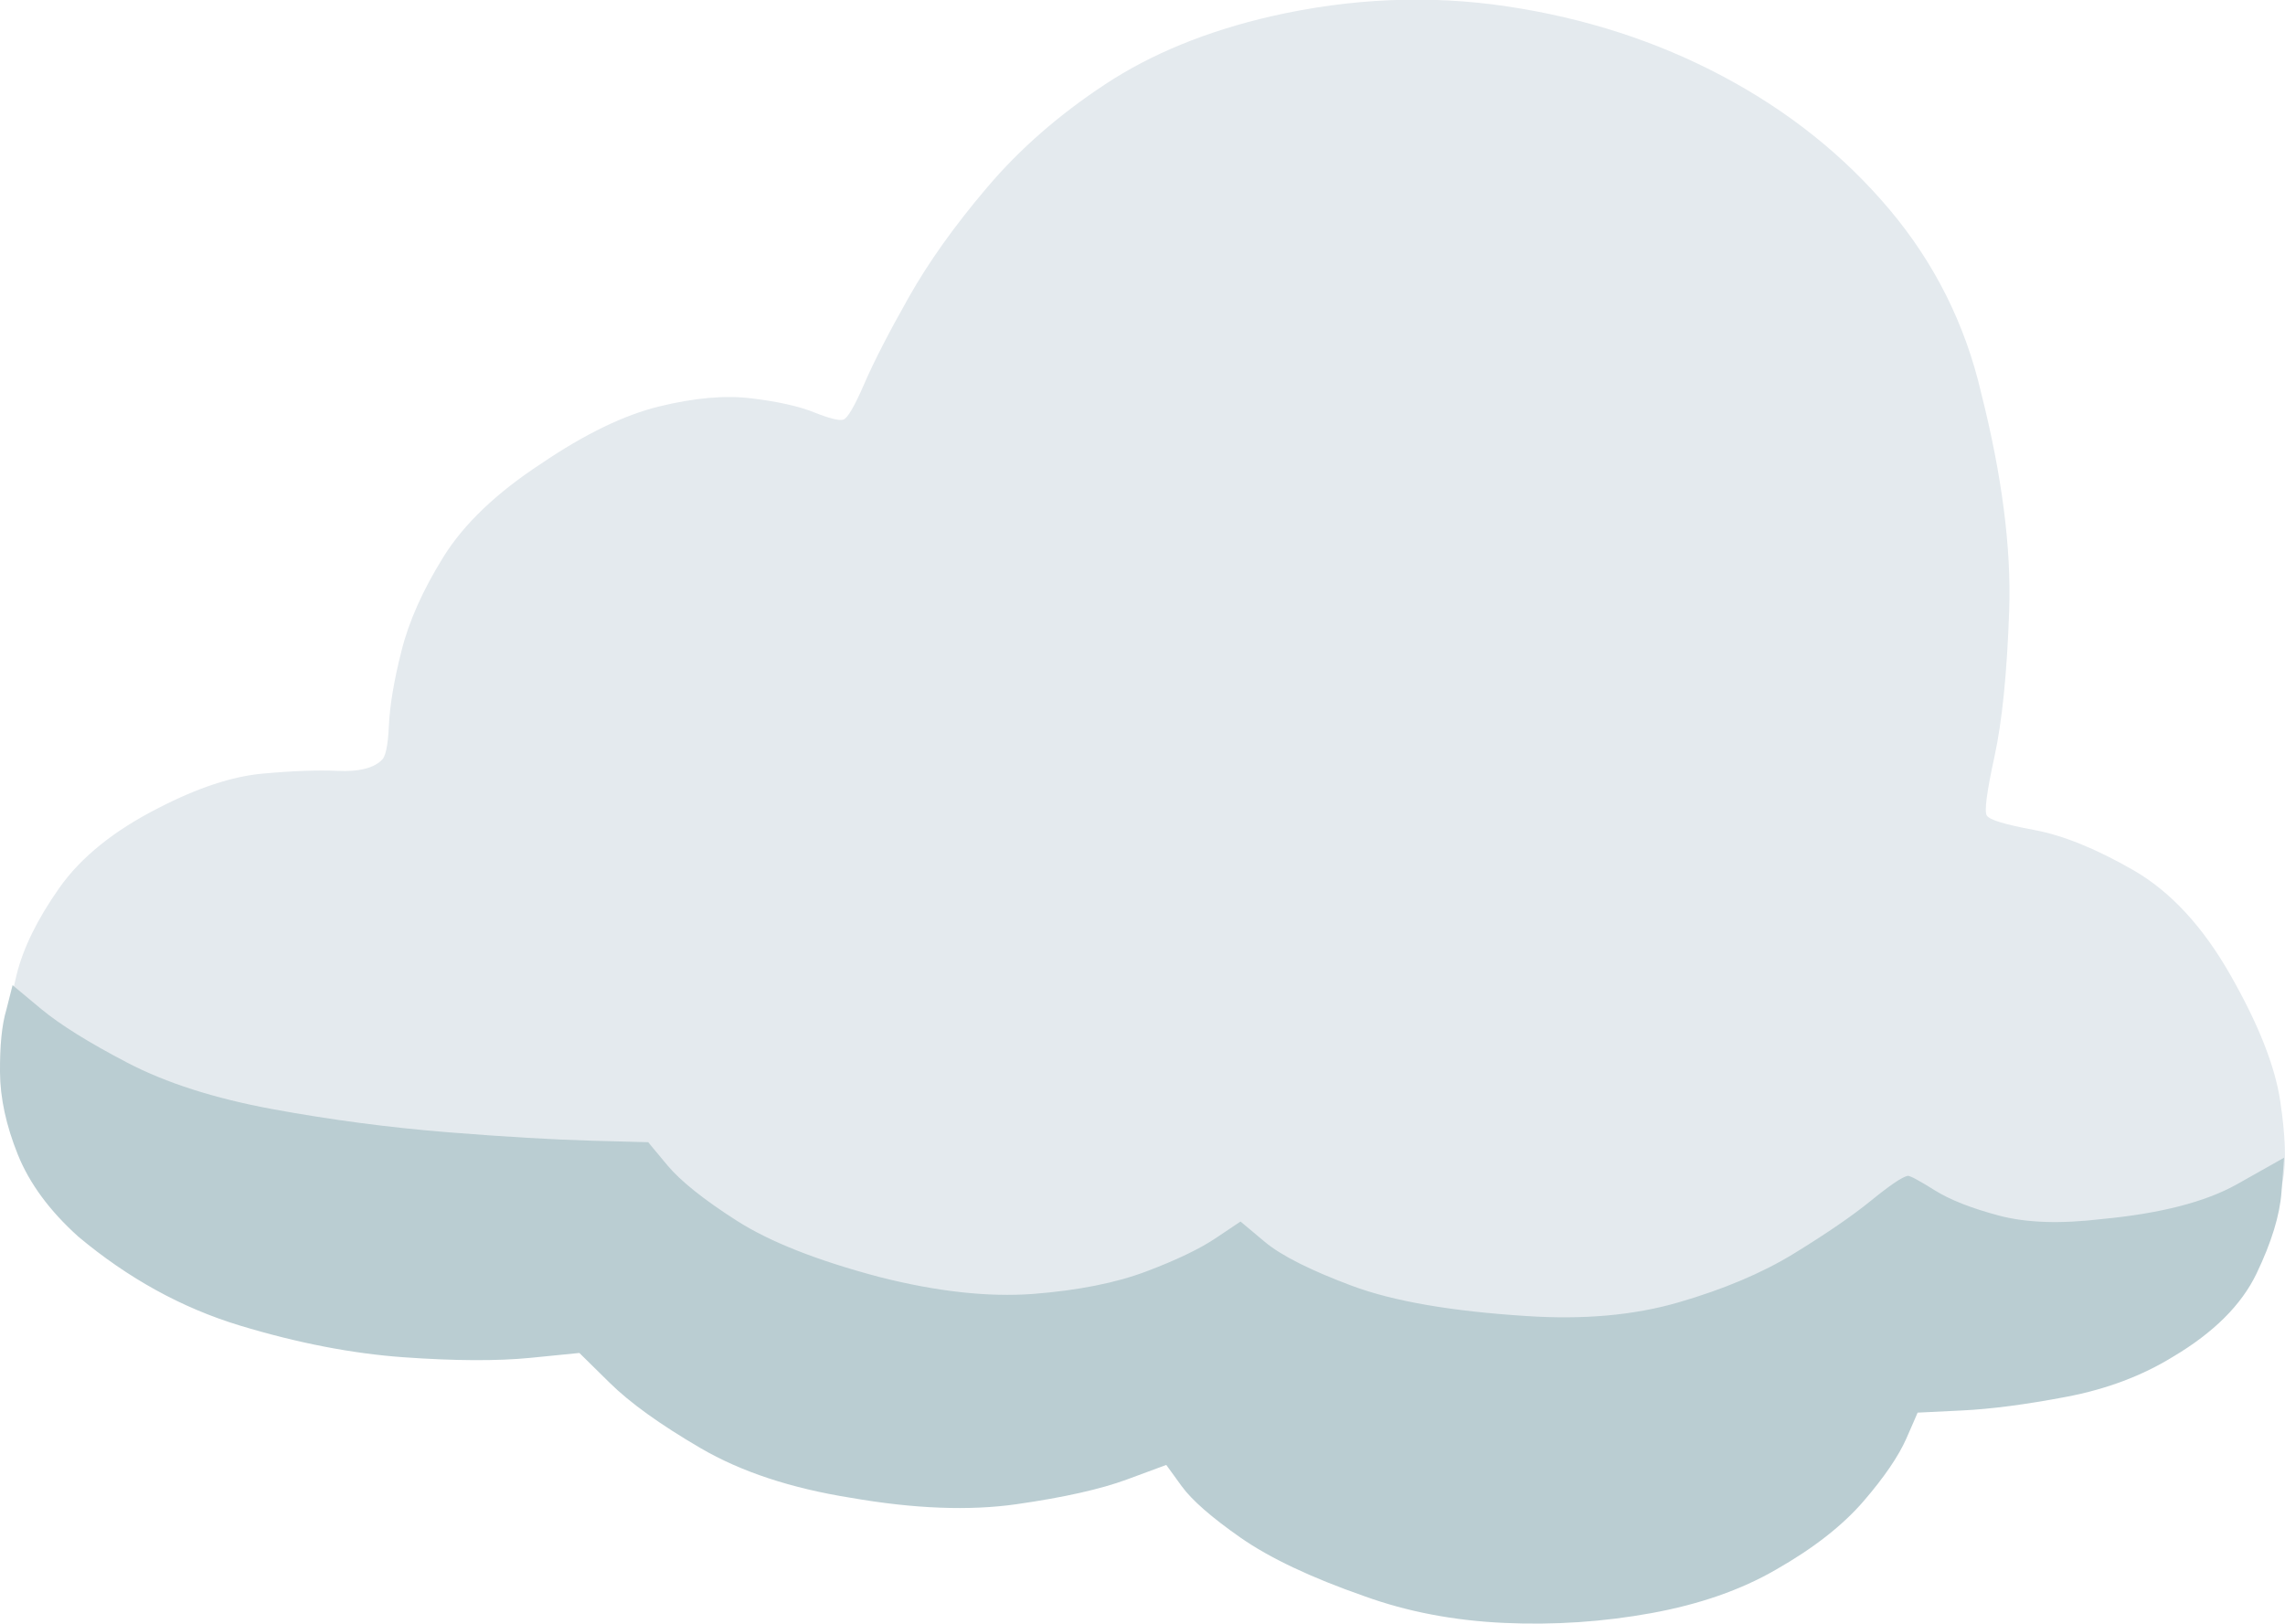
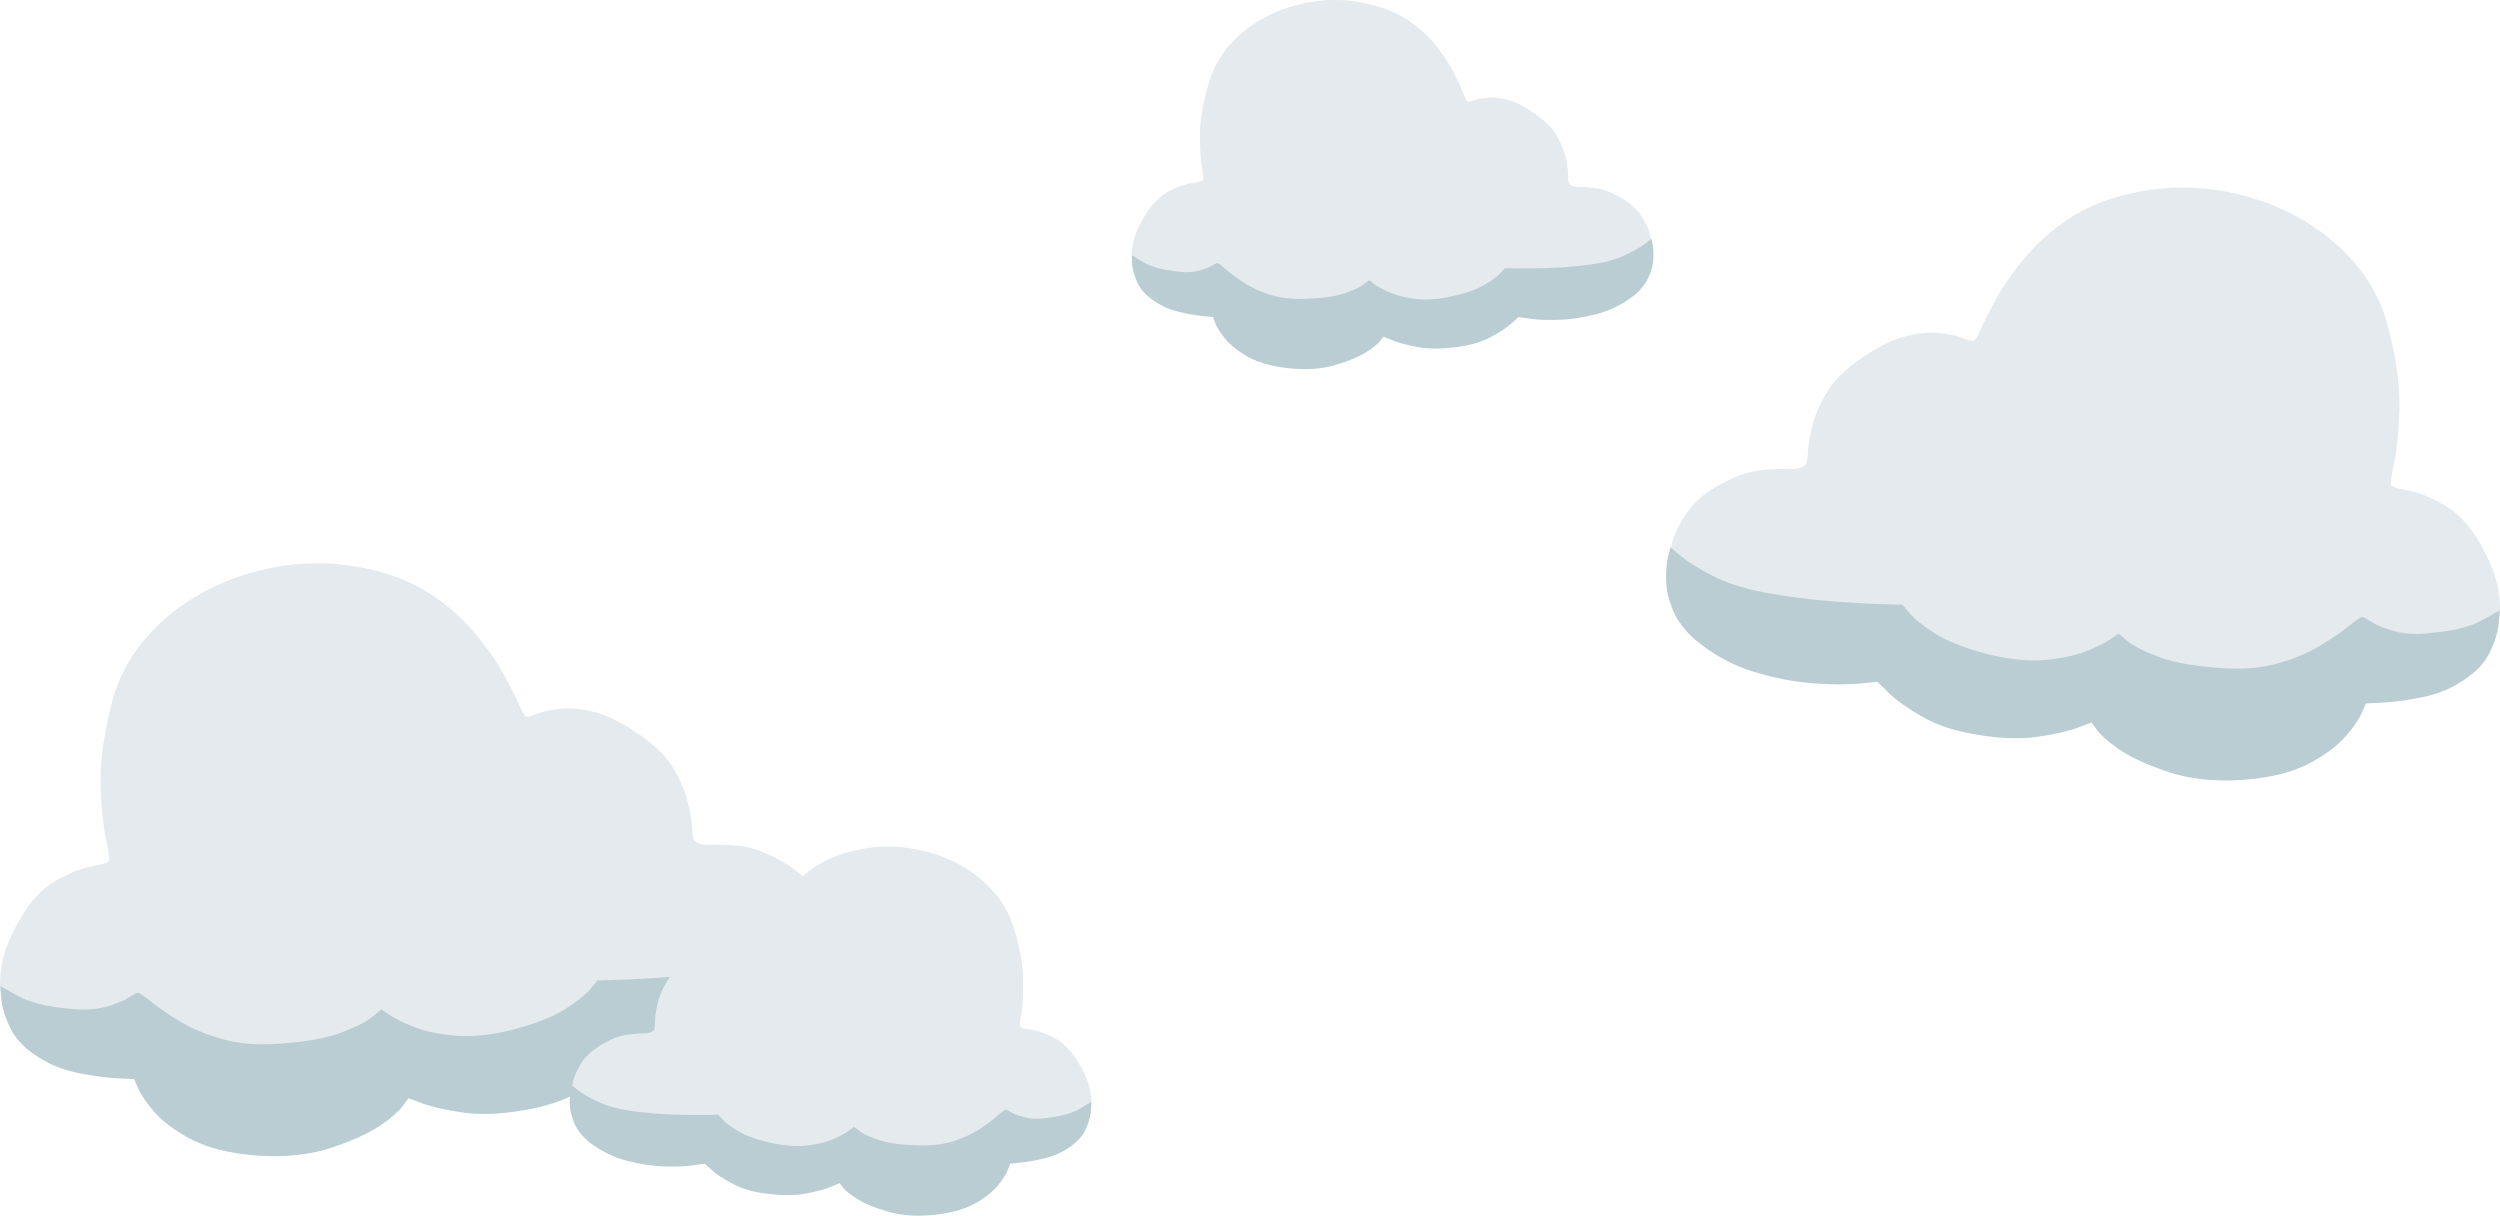
- <svg xmlns="http://www.w3.org/2000/svg" id="_レイヤー_2" data-name="レイヤー_2" viewBox="0 0 148.96 105.84">
+ <svg xmlns="http://www.w3.org/2000/svg" id="_レイヤー_2" data-name="レイヤー_2" viewBox="0 0 446.45 217.1">
  <defs>
    <style>
      .cls-1 {
        fill: #e4eaee;
      }

      .cls-2 {
        fill: #bacdd2;
      }
    </style>
  </defs>
  <g id="TOP_PC">
    <g>
-       <path class="cls-1" d="M24.85,49.59c-.55.51-1.5.73-2.82.67-1.33-.06-2.97,0-4.93.18s-4.21.92-6.75,2.23c-2.9,1.47-5.07,3.21-6.49,5.23-1.42,2.02-2.35,3.91-2.78,5.66-.43,1.75-.58,3.08-.44,3.97.07.36,1.35,1.06,3.83,2.1,2.48,1.04,5.69,2.27,9.61,3.69,3.93,1.42,8.1,2.84,12.51,4.28s8.57,2.8,12.46,4.08c3.89,1.28,7.06,2.31,9.51,3.08,2.45.77,3.67,1.16,3.67,1.16l58.95,2.63,37.29-9.78s.12-.59.35-1.78.17-2.92-.17-5.2c-.34-2.28-1.42-5.01-3.23-8.19-1.81-3.19-3.92-5.47-6.35-6.87-2.42-1.39-4.58-2.27-6.47-2.62-1.89-.35-2.92-.66-3.08-.94-.17-.27,0-1.55.5-3.84s.82-5.46.96-9.54c.14-4.07-.47-8.8-1.83-14.18-1.04-4.48-3.04-8.47-5.99-11.97-2.95-3.5-6.57-6.39-10.86-8.67-4.29-2.28-8.97-3.79-14.03-4.55-5.07-.76-10.2-.54-15.39.64-4.21.97-7.83,2.45-10.84,4.44-3.02,1.99-5.58,4.23-7.68,6.71-2.11,2.48-3.81,4.86-5.11,7.16s-2.27,4.18-2.91,5.66c-.64,1.48-1.1,2.26-1.37,2.33-.27.08-.91-.08-1.91-.48-1-.4-2.36-.7-4.08-.91-1.72-.21-3.72-.03-6.01.53-2.29.56-4.85,1.8-7.68,3.72-2.92,1.91-5.05,3.94-6.39,6.1s-2.25,4.2-2.73,6.13c-.49,1.93-.76,3.56-.82,4.89-.06,1.33-.23,2.07-.5,2.24Z" />
-       <path class="cls-2" d="M37.77,88.21s.66.65,1.98,1.95c1.32,1.3,3.29,2.72,5.93,4.26,2.64,1.54,5.89,2.61,9.77,3.23,4.14.72,7.74.86,10.82.42,3.08-.44,5.48-.98,7.19-1.61s2.57-.95,2.57-.95c0,0,.33.46,1,1.38.67.92,1.95,2.04,3.84,3.36s4.58,2.6,8.08,3.82c2.79,1.01,5.83,1.59,9.1,1.74s6.48-.07,9.61-.64c3.13-.57,5.83-1.51,8.11-2.83,2.46-1.4,4.36-2.89,5.72-4.47,1.36-1.58,2.28-2.94,2.78-4.07s.74-1.7.74-1.7c0,0,.96-.05,2.87-.14,1.91-.09,4.19-.39,6.82-.89,2.64-.5,4.96-1.38,6.97-2.62,2.64-1.57,4.45-3.37,5.43-5.41.98-2.04,1.52-3.81,1.63-5.31l.17-2.25-3.07,1.73c-2.05,1.15-4.99,1.91-8.82,2.27-2.68.32-4.91.25-6.71-.23-1.8-.48-3.19-1.03-4.18-1.65-.99-.62-1.58-.94-1.75-.94-.36.07-1.16.61-2.4,1.62-1.24,1.01-2.91,2.15-5.01,3.44s-4.61,2.34-7.53,3.19c-2.92.85-6.24,1.14-9.95.89-4.86-.31-8.65-.96-11.35-1.97-2.7-1.01-4.59-1.96-5.66-2.85-1.07-.89-1.6-1.34-1.6-1.34,0,0-.53.35-1.58,1.06s-2.57,1.44-4.55,2.19c-1.98.75-4.45,1.24-7.38,1.47-2.94.22-6.29-.15-10.06-1.11-4.03-1.07-7.13-2.29-9.28-3.67-2.16-1.38-3.65-2.58-4.5-3.59s-1.26-1.52-1.26-1.52l-3.72-.1c-2.48-.07-5.6-.25-9.35-.55-3.76-.3-7.57-.8-11.44-1.51-3.78-.7-6.93-1.71-9.44-3.02s-4.39-2.48-5.63-3.51c-1.24-1.03-1.86-1.55-1.86-1.55,0,0-.13.53-.4,1.58C.11,66.84-.01,68.21,0,69.9c.01,1.69.4,3.48,1.16,5.37s2.08,3.68,3.95,5.36c3.25,2.72,6.76,4.65,10.52,5.79,3.76,1.14,7.32,1.83,10.68,2.07,3.36.24,6.11.25,8.25.04,2.14-.21,3.21-.32,3.21-.32Z" />
+       <g>
+         <path class="cls-1" d="M322.35,83.1c-.55.51-1.5.73-2.82.67-1.33-.06-2.97,0-4.93.18s-4.21.92-6.75,2.23c-2.9,1.47-5.07,3.21-6.49,5.23-1.42,2.02-2.35,3.91-2.78,5.66-.43,1.75-.58,3.08-.44,3.97.07.36,1.35,1.06,3.83,2.1,2.48,1.04,5.69,2.27,9.61,3.69,3.93,1.42,8.1,2.84,12.51,4.28,4.41,1.44,8.57,2.8,12.46,4.08,3.89,1.28,7.06,2.31,9.51,3.08,2.45.77,3.67,1.16,3.67,1.16l58.95,2.63,37.29-9.78s.12-.59.35-1.78c.23-1.19.17-2.92-.17-5.2-.34-2.28-1.42-5.01-3.23-8.19-1.81-3.19-3.92-5.47-6.35-6.87-2.42-1.39-4.58-2.27-6.47-2.62-1.89-.35-2.92-.66-3.08-.94-.17-.27,0-1.55.5-3.84s.82-5.46.96-9.54c.14-4.07-.47-8.8-1.83-14.18-1.04-4.48-3.04-8.47-5.99-11.97-2.95-3.5-6.57-6.39-10.86-8.67-4.29-2.28-8.97-3.79-14.03-4.55-5.07-.76-10.2-.54-15.39.64-4.21.97-7.83,2.45-10.84,4.44-3.02,1.99-5.58,4.23-7.68,6.71-2.11,2.48-3.81,4.86-5.11,7.16-1.3,2.29-2.27,4.18-2.91,5.66-.64,1.48-1.1,2.26-1.37,2.33-.27.08-.91-.08-1.91-.48-1-.4-2.36-.7-4.08-.91-1.72-.21-3.72-.03-6.01.53-2.29.56-4.85,1.8-7.68,3.72-2.92,1.91-5.05,3.94-6.39,6.1s-2.25,4.2-2.73,6.13c-.49,1.93-.76,3.56-.82,4.89-.06,1.33-.23,2.07-.5,2.24Z" />
+         <path class="cls-2" d="M335.26,121.73s.66.65,1.98,1.95c1.32,1.3,3.29,2.72,5.93,4.26,2.64,1.54,5.89,2.61,9.77,3.23,4.14.72,7.74.86,10.82.42,3.08-.44,5.48-.98,7.19-1.61s2.57-.95,2.57-.95c0,0,.33.46,1,1.38.67.92,1.95,2.04,3.84,3.36s4.58,2.6,8.08,3.82c2.79,1.01,5.83,1.59,9.1,1.74s6.48-.07,9.61-.64c3.13-.57,5.83-1.51,8.11-2.83,2.46-1.4,4.36-2.89,5.72-4.47,1.36-1.58,2.28-2.94,2.78-4.07.49-1.13.74-1.7.74-1.7,0,0,.96-.05,2.87-.14,1.91-.09,4.19-.39,6.82-.89,2.64-.5,4.96-1.38,6.97-2.62,2.64-1.57,4.45-3.37,5.43-5.41.98-2.04,1.52-3.81,1.63-5.31l.17-2.25-3.07,1.73c-2.05,1.15-4.99,1.91-8.82,2.27-2.68.32-4.91.25-6.71-.23-1.8-.48-3.19-1.03-4.18-1.65-.99-.62-1.58-.94-1.75-.94-.36.07-1.16.61-2.4,1.62-1.24,1.01-2.91,2.15-5.01,3.44s-4.61,2.34-7.53,3.19c-2.92.85-6.24,1.14-9.95.89-4.86-.31-8.65-.96-11.35-1.97-2.7-1.01-4.59-1.96-5.66-2.85-1.07-.89-1.6-1.34-1.6-1.34,0,0-.53.35-1.58,1.06s-2.57,1.44-4.55,2.19c-1.98.75-4.45,1.24-7.38,1.47-2.94.22-6.29-.15-10.06-1.11-4.03-1.07-7.13-2.29-9.28-3.67-2.16-1.38-3.65-2.58-4.5-3.59s-1.26-1.52-1.26-1.52l-3.72-.1c-2.48-.07-5.6-.25-9.35-.55-3.76-.3-7.57-.8-11.44-1.51-3.78-.7-6.93-1.71-9.44-3.02s-4.39-2.48-5.63-3.51c-1.24-1.03-1.86-1.55-1.86-1.55,0,0-.13.53-.4,1.58-.27,1.05-.4,2.42-.38,4.11.01,1.69.4,3.48,1.16,5.37.76,1.9,2.08,3.68,3.95,5.36,3.25,2.72,6.76,4.65,10.52,5.79,3.76,1.14,7.32,1.83,10.68,2.07,3.36.24,6.11.25,8.25.04,2.14-.21,3.21-.32,3.21-.32Z" />
+       </g>
+       <g>
+         <path class="cls-1" d="M124.11,150.19c.55.51,1.5.73,2.82.67,1.33-.06,2.97,0,4.93.18s4.21.92,6.75,2.23c2.9,1.47,5.07,3.21,6.49,5.23,1.42,2.02,2.35,3.91,2.78,5.66.43,1.75.58,3.08.44,3.97-.07.36-1.35,1.06-3.83,2.1-2.48,1.04-5.69,2.27-9.61,3.69-3.93,1.42-8.1,2.84-12.51,4.28-4.41,1.44-8.57,2.8-12.46,4.08-3.89,1.28-7.06,2.31-9.51,3.08-2.45.77-3.67,1.16-3.67,1.16l-58.95,2.63L.48,179.38s-.12-.59-.35-1.78c-.23-1.19-.17-2.92.17-5.2.34-2.28,1.42-5.01,3.23-8.19,1.81-3.19,3.92-5.47,6.35-6.87s4.58-2.27,6.47-2.62c1.89-.35,2.92-.66,3.08-.94.17-.27,0-1.55-.5-3.84s-.82-5.46-.96-9.54c-.14-4.07.47-8.8,1.83-14.18,1.04-4.48,3.04-8.47,5.99-11.97,2.95-3.5,6.57-6.39,10.86-8.67,4.29-2.28,8.97-3.79,14.03-4.55,5.07-.76,10.2-.54,15.39.64,4.21.97,7.83,2.45,10.84,4.44,3.02,1.99,5.58,4.23,7.68,6.71,2.11,2.48,3.81,4.86,5.11,7.16,1.3,2.29,2.27,4.18,2.91,5.66.64,1.48,1.1,2.26,1.37,2.33.27.08.91-.08,1.91-.48,1-.4,2.36-.7,4.08-.91,1.72-.21,3.72-.03,6.01.53,2.29.56,4.85,1.8,7.68,3.72,2.92,1.91,5.05,3.94,6.39,6.1s2.25,4.2,2.73,6.13c.49,1.93.76,3.56.82,4.89.06,1.33.23,2.07.5,2.24Z" />
+         <path class="cls-2" d="M111.2,188.82s-.66.65-1.98,1.95c-1.32,1.3-3.29,2.72-5.93,4.26-2.64,1.54-5.89,2.61-9.77,3.23-4.14.72-7.74.86-10.82.42-3.08-.44-5.48-.98-7.19-1.61s-2.57-.95-2.57-.95c0,0-.33.46-1,1.38-.67.92-1.95,2.04-3.84,3.36s-4.58,2.6-8.08,3.82c-2.79,1.01-5.83,1.59-9.1,1.74s-6.48-.07-9.61-.64c-3.13-.57-5.83-1.51-8.11-2.83-2.46-1.4-4.36-2.89-5.72-4.47-1.36-1.58-2.28-2.94-2.78-4.07-.49-1.13-.74-1.7-.74-1.7,0,0-.96-.05-2.87-.14s-4.19-.39-6.82-.89c-2.64-.5-4.96-1.38-6.97-2.62-2.64-1.57-4.45-3.37-5.43-5.41-.98-2.04-1.52-3.81-1.63-5.31-.11-1.5-.17-2.25-.17-2.25,0,0,1.02.58,3.07,1.73,2.05,1.15,4.99,1.91,8.82,2.27,2.68.32,4.91.25,6.71-.23,1.8-.48,3.19-1.03,4.18-1.65s1.58-.94,1.75-.94c.36.07,1.16.61,2.4,1.62,1.24,1.01,2.91,2.15,5.01,3.44s4.61,2.34,7.53,3.19c2.92.85,6.24,1.14,9.95.89,4.86-.31,8.65-.96,11.35-1.97,2.7-1.01,4.59-1.96,5.66-2.85,1.07-.89,1.6-1.34,1.6-1.34,0,0,.53.35,1.58,1.06s2.57,1.44,4.55,2.19c1.98.75,4.45,1.24,7.38,1.47,2.94.22,6.29-.15,10.06-1.11,4.03-1.07,7.13-2.29,9.28-3.67,2.16-1.38,3.65-2.58,4.5-3.59s1.26-1.52,1.26-1.52l3.72-.1c2.48-.07,5.6-.25,9.35-.55,3.76-.3,7.57-.8,11.44-1.51,3.78-.7,6.93-1.71,9.44-3.02s4.39-2.48,5.63-3.51c1.24-1.03,1.86-1.55,1.86-1.55,0,0,.13.53.4,1.58.27,1.05.4,2.42.38,4.11-.01,1.69-.4,3.48-1.16,5.37-.76,1.9-2.08,3.68-3.95,5.36-3.25,2.72-6.76,4.65-10.52,5.79-3.76,1.14-7.32,1.83-10.68,2.07-3.36.24-6.11.25-8.25.04-2.14-.21-3.21-.32-3.21-.32Z" />
+       </g>
+       <g>
+         <path class="cls-1" d="M280.31,32.86c.33.33.91.5,1.74.5s1.86.08,3.07.25c1.22.17,2.6.69,4.15,1.58,1.77,1,3.07,2.15,3.9,3.45.83,1.3,1.36,2.51,1.58,3.61.22,1.11.28,1.94.17,2.49-.06.22-.87.62-2.45,1.2-1.58.58-3.61,1.26-6.11,2.04-2.49.77-5.14,1.55-7.93,2.33s-5.43,1.51-7.89,2.2c-2.46.69-4.47,1.25-6.02,1.66-1.55.42-2.33.62-2.33.62h-36.88l-23.01-7.14s-.06-.37-.17-1.12c-.11-.75-.03-1.83.25-3.24s1.02-3.09,2.24-5.03c1.22-1.94,2.6-3.31,4.15-4.11,1.55-.8,2.92-1.29,4.11-1.45s1.84-.33,1.95-.5c.11-.17.04-.97-.21-2.41-.25-1.44-.36-3.43-.33-5.98.03-2.55.54-5.48,1.54-8.81.78-2.77,2.13-5.21,4.07-7.31,1.94-2.1,4.28-3.81,7.02-5.11s5.7-2.12,8.89-2.45c3.18-.33,6.38-.06,9.59.83,2.6.72,4.82,1.74,6.65,3.07,1.83,1.33,3.36,2.8,4.61,4.4,1.25,1.61,2.24,3.14,2.99,4.61.75,1.47,1.3,2.67,1.66,3.61.36.94.62,1.44.79,1.5.17.06.57-.03,1.2-.25.64-.22,1.5-.37,2.58-.46s2.33.08,3.74.5c1.41.42,2.98,1.26,4.69,2.53,1.77,1.27,3.05,2.6,3.82,3.99s1.29,2.69,1.54,3.9c.25,1.22.37,2.24.37,3.07s.08,1.3.25,1.41Z" />
+         <path class="cls-2" d="M271.17,56.62s-.43.39-1.29,1.16c-.86.78-2.13,1.61-3.82,2.49-1.69.89-3.75,1.47-6.19,1.74-2.6.33-4.86.32-6.77-.04-1.91-.36-3.39-.76-4.44-1.2-1.05-.44-1.58-.66-1.58-.66,0,0-.22.28-.66.83-.44.55-1.27,1.22-2.49,1.99-1.22.77-2.94,1.5-5.15,2.16-1.77.55-3.68.83-5.73.83s-4.04-.22-5.98-.66-3.6-1.11-4.98-1.99c-1.5-.94-2.64-1.92-3.45-2.95-.8-1.02-1.34-1.9-1.62-2.62-.28-.72-.42-1.08-.42-1.08,0,0-.6-.06-1.79-.17s-2.6-.36-4.24-.75c-1.63-.39-3.06-1-4.28-1.83-1.61-1.05-2.69-2.23-3.24-3.53-.55-1.3-.84-2.42-.87-3.36-.03-.94-.04-1.41-.04-1.41,0,0,.62.39,1.87,1.16s3.06,1.33,5.44,1.66c1.66.28,3.06.29,4.19.04,1.14-.25,2.02-.55,2.66-.91.64-.36,1.01-.54,1.12-.54.22.06.71.42,1.45,1.08s1.76,1.43,3.03,2.28,2.81,1.59,4.61,2.2c1.8.61,3.86.89,6.19.83,3.05-.06,5.43-.36,7.14-.91,1.72-.55,2.92-1.09,3.61-1.62.69-.53,1.04-.79,1.04-.79,0,0,.32.24.96.71.64.47,1.56.97,2.78,1.5,1.22.53,2.74.9,4.57,1.12,1.83.22,3.93.08,6.31-.42,2.55-.55,4.51-1.23,5.9-2.04,1.38-.8,2.35-1.51,2.91-2.12l.83-.91s.78.01,2.33.04c1.55.03,3.5,0,5.86-.08,2.35-.08,4.75-.29,7.19-.62,2.38-.33,4.38-.87,5.98-1.62s2.81-1.43,3.61-2.04c.8-.61,1.2-.91,1.2-.91,0,0,.07.33.21,1s.18,1.52.12,2.58c-.06,1.05-.35,2.16-.87,3.32-.53,1.16-1.4,2.24-2.62,3.24-2.1,1.61-4.35,2.71-6.73,3.32-2.38.61-4.62.94-6.73,1-2.1.06-3.82-.01-5.15-.21s-1.99-.29-1.99-.29Z" />
+       </g>
+       <g>
+         <path class="cls-1" d="M116.7,184.04c-.33.33-.91.5-1.74.5s-1.86.08-3.07.25c-1.22.17-2.6.69-4.15,1.58-1.77,1-3.07,2.15-3.9,3.45-.83,1.3-1.36,2.51-1.58,3.61-.22,1.11-.28,1.94-.17,2.49.06.22.87.62,2.45,1.2,1.58.58,3.61,1.26,6.11,2.04,2.49.77,5.14,1.55,7.93,2.33s5.43,1.51,7.89,2.2c2.46.69,4.47,1.25,6.02,1.66,1.55.42,2.33.62,2.33.62h36.88l23.01-7.14s.06-.37.17-1.12c.11-.75.03-1.83-.25-3.24s-1.02-3.09-2.24-5.03c-1.22-1.94-2.6-3.31-4.15-4.11-1.55-.8-2.92-1.29-4.11-1.45s-1.84-.33-1.95-.5c-.11-.17-.04-.97.21-2.41.25-1.44.36-3.43.33-5.98-.03-2.55-.54-5.48-1.54-8.81-.78-2.77-2.13-5.21-4.07-7.31-1.94-2.1-4.28-3.81-7.02-5.11s-5.7-2.12-8.89-2.45c-3.18-.33-6.38-.06-9.59.83-2.6.72-4.82,1.74-6.65,3.07-1.83,1.33-3.36,2.8-4.61,4.4-1.25,1.61-2.24,3.14-2.99,4.61-.75,1.47-1.3,2.67-1.66,3.61-.36.94-.62,1.44-.79,1.5-.17.06-.57-.03-1.2-.25-.64-.22-1.5-.37-2.58-.46s-2.33.08-3.74.5c-1.41.42-2.98,1.26-4.69,2.53-1.77,1.27-3.05,2.6-3.82,3.99s-1.29,2.69-1.54,3.9c-.25,1.22-.37,2.24-.37,3.07s-.08,1.3-.25,1.41Z" />
+         <path class="cls-2" d="M125.84,207.8s.43.39,1.29,1.16c.86.78,2.13,1.61,3.82,2.49,1.69.89,3.75,1.47,6.19,1.74,2.6.33,4.86.32,6.77-.04,1.91-.36,3.39-.76,4.44-1.2,1.05-.44,1.58-.66,1.58-.66,0,0,.22.28.66.83.44.55,1.27,1.22,2.49,1.99,1.22.77,2.94,1.5,5.15,2.16,1.77.55,3.68.83,5.73.83s4.04-.22,5.98-.66,3.6-1.11,4.98-1.99c1.5-.94,2.64-1.92,3.45-2.95.8-1.02,1.34-1.9,1.62-2.62.28-.72.42-1.08.42-1.08,0,0,.6-.06,1.79-.17s2.6-.36,4.24-.75c1.63-.39,3.06-1,4.28-1.83,1.61-1.05,2.69-2.23,3.24-3.53.55-1.3.84-2.42.87-3.36.03-.94.04-1.41.04-1.41,0,0-.62.39-1.87,1.16s-3.06,1.33-5.44,1.66c-1.66.28-3.06.29-4.19.04-1.14-.25-2.02-.55-2.66-.91-.64-.36-1.01-.54-1.12-.54-.22.06-.71.42-1.45,1.08s-1.76,1.43-3.03,2.28-2.81,1.59-4.61,2.2c-1.8.61-3.86.89-6.19.83-3.05-.06-5.43-.36-7.14-.91-1.72-.55-2.92-1.09-3.61-1.62-.69-.53-1.04-.79-1.04-.79,0,0-.32.24-.96.71-.64.47-1.56.97-2.78,1.5-1.22.53-2.74.9-4.57,1.12-1.83.22-3.93.08-6.31-.42-2.55-.55-4.51-1.23-5.9-2.04-1.38-.8-2.35-1.51-2.91-2.12l-.83-.91s-.78.01-2.33.04c-1.55.03-3.5,0-5.86-.08-2.35-.08-4.75-.29-7.19-.62-2.38-.33-4.38-.87-5.98-1.62s-2.81-1.43-3.61-2.04c-.8-.61-1.2-.91-1.2-.91,0,0-.07.33-.21,1s-.18,1.52-.12,2.58c.06,1.05.35,2.16.87,3.32.53,1.16,1.4,2.24,2.62,3.24,2.1,1.61,4.35,2.71,6.73,3.32,2.38.61,4.62.94,6.73,1,2.1.06,3.82-.01,5.15-.21s1.99-.29,1.99-.29Z" />
+       </g>
    </g>
  </g>
</svg>
